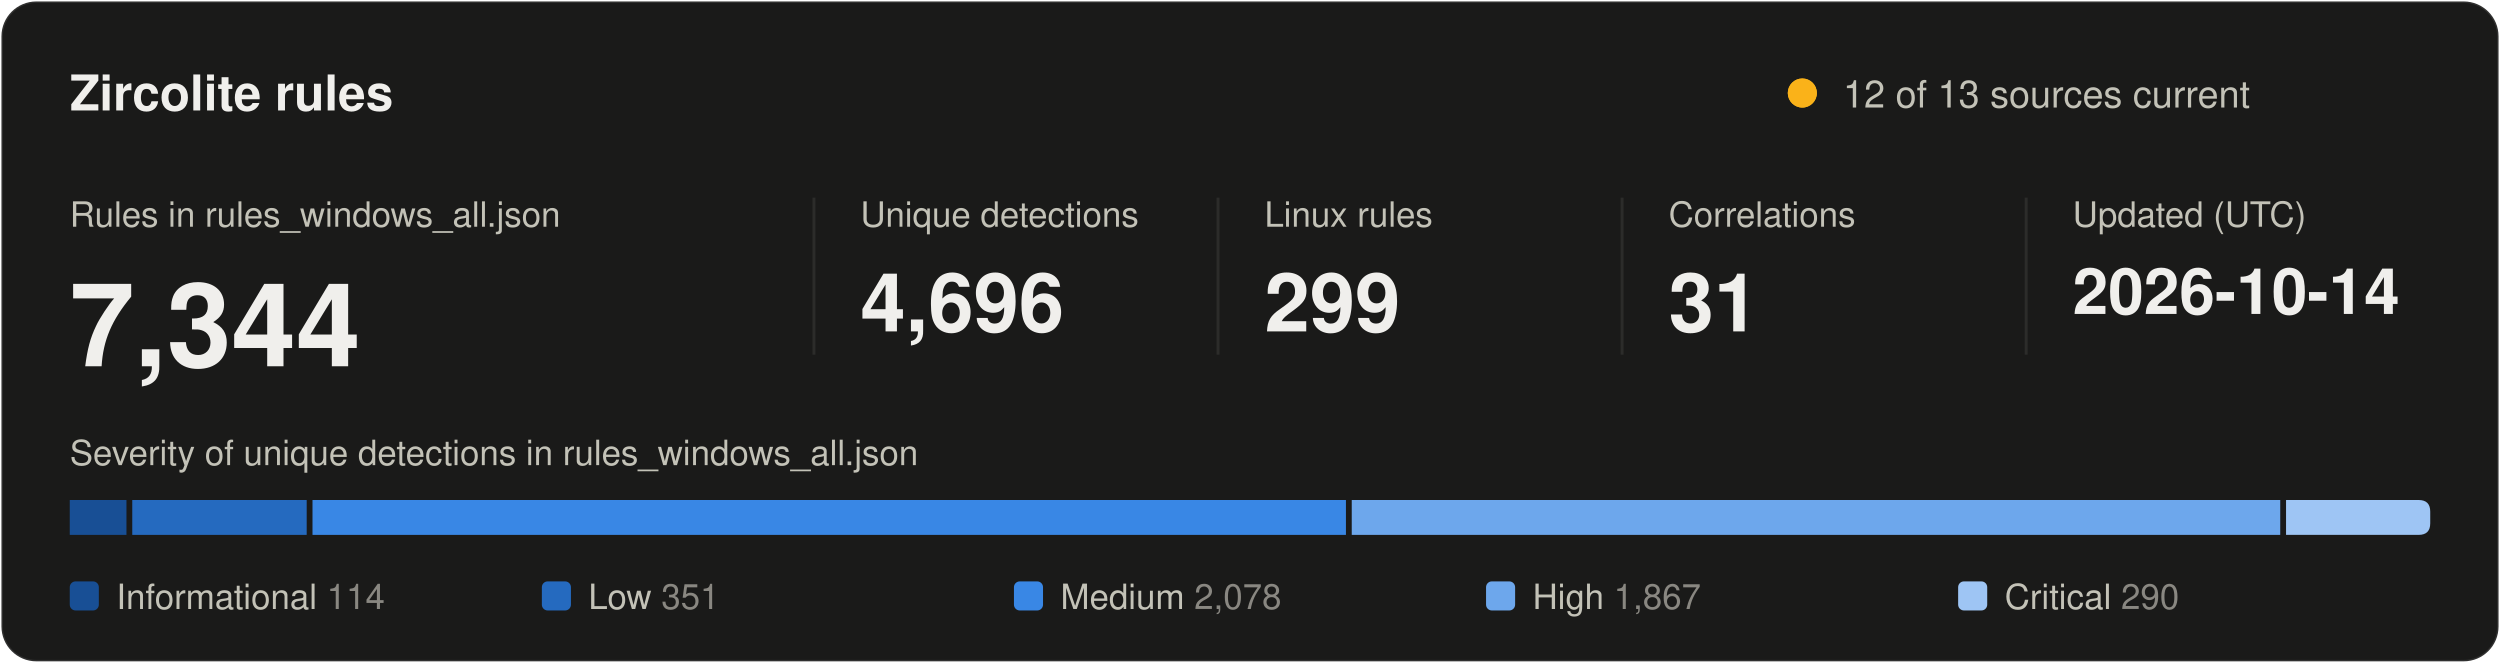
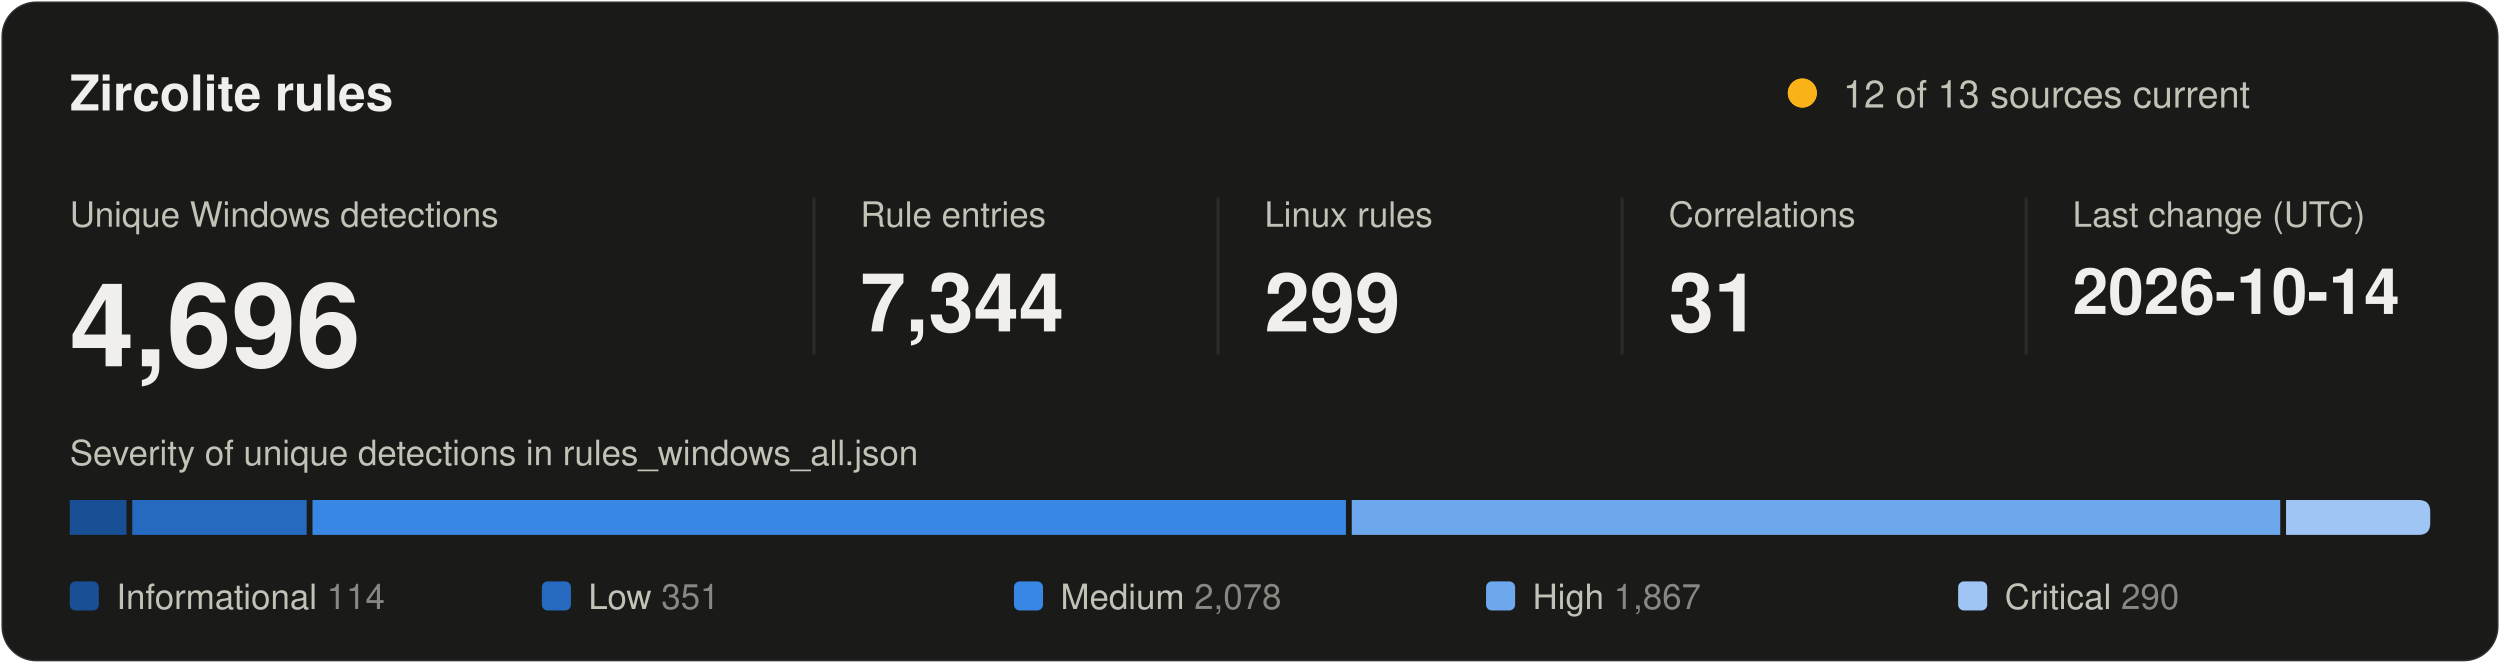
<svg xmlns="http://www.w3.org/2000/svg" width="860" height="228" viewBox="0 0 860 228" role="img" aria-labelledby="title desc">
  <style>
text { font-family: system-ui, -apple-system, "Segoe UI", Helvetica, Arial, sans-serif; fill: #f0efec; }
.secondary { fill: #c3c2b7; }
.muted { fill: #898781; }
.rise { animation: rise .7s cubic-bezier(.2,.7,.2,1) backwards; }
.grow { transform-box: fill-box; transform-origin: left center; animation: grow .9s cubic-bezier(.2,.7,.2,1) backwards; }
.fade { animation: fade .5s ease-out backwards; }
.pulse { transform-box: fill-box; transform-origin: center; animation: pulse 2.4s ease-out infinite; }
+ .draw { stroke-dasharray: 1; animation: draw .6s cubic-bezier(.2,.7,.2,1) backwards; }
@keyframes rise { from { opacity: 0; transform: translateY(8px); } }
+ @keyframes draw { from { stroke-dashoffset: 1; } }
@keyframes grow { from { transform: scaleX(0); } }
@keyframes fade { from { opacity: 0; } }
@keyframes pulse { from { opacity: .5; transform: scale(1); } to { opacity: 0; transform: scale(2.8); } }
@media (prefers-reduced-motion: reduce) { * { animation: none !important; } }
</style>
  <rect x="0.5" y="0.5" width="859" height="227" rx="12" fill="#1a1a19" stroke="rgba(255,255,255,0.10)" />
  <text x="24" y="38" font-size="17" font-weight="600">Zircolite rules</text>
  <circle class="pulse" cx="620" cy="32" r="5" fill="#fab219" />
  <circle cx="620" cy="32" r="5" fill="#fab219" />
  <text x="634" y="37" font-size="13" class="secondary">12 of 13 sources current</text>
  <g transform="translate(24 0)">
    <g class="rise" style="animation-delay:80ms">
-       <text y="78" font-size="12" class="secondary">Rules in rules_windows_all.json</text>
-       <text y="126" font-size="40" font-weight="600">7,344</text>
+       <text y="78" font-size="12" class="secondary">Unique Windows detections</text>
+       <text y="126" font-size="40" font-weight="600">4,696</text>
    </g>
  </g>
  <line x1="280" y1="68" x2="280" y2="122" stroke="#2c2c2a" />
  <g transform="translate(296 0)">
    <g class="rise" style="animation-delay:170ms">
-       <text y="78" font-size="12" class="secondary">Unique detections</text>
-       <text y="114" font-size="28" font-weight="600">4,696</text>
+       <text y="78" font-size="12" class="secondary">Rule entries</text>
+       <text y="114" font-size="28" font-weight="600">7,344</text>
    </g>
  </g>
  <line x1="419" y1="68" x2="419" y2="122" stroke="#2c2c2a" />
  <g transform="translate(435 0)">
    <g class="rise" style="animation-delay:260ms">
      <text y="78" font-size="12" class="secondary">Linux rules</text>
      <text y="114" font-size="28" font-weight="600">299</text>
    </g>
  </g>
  <line x1="558" y1="68" x2="558" y2="122" stroke="#2c2c2a" />
  <g transform="translate(574 0)">
    <g class="rise" style="animation-delay:350ms">
      <text y="78" font-size="12" class="secondary">Correlations</text>
      <text y="114" font-size="28" font-weight="600">31</text>
    </g>
  </g>
  <line x1="697" y1="68" x2="697" y2="122" stroke="#2c2c2a" />
  <g transform="translate(713 0)">
    <g class="rise" style="animation-delay:440ms">
-       <text y="78" font-size="12" class="secondary">Updated (UTC)</text>
+       <text y="78" font-size="12" class="secondary">Last change (UTC)</text>
      <text y="108" font-size="22" font-weight="600">2026-10-14</text>
    </g>
  </g>
  <text x="24" y="160" font-size="12" class="secondary">Severity of unique detections in rules_windows_all.json</text>
  <rect class="grow" style="animation-delay:500ms" x="24.0" y="172" width="19.5" height="12" fill="#184f95" />
  <rect class="grow" style="animation-delay:640ms" x="45.5" y="172" width="60.0" height="12" fill="#256abf" />
  <rect class="grow" style="animation-delay:780ms" x="107.5" y="172" width="355.5" height="12" fill="#3987e5" />
  <rect class="grow" style="animation-delay:920ms" x="465.0" y="172" width="319.4" height="12" fill="#6da7ec" />
  <path class="grow" style="animation-delay:1060ms" fill="#9ec5f4" d="M786.4 172.0H832.0Q836.0 172.0 836.0 176.0V180.0Q836.0 184.0 832.0 184.0H786.4Z" />
  <g class="fade" style="animation-delay:900ms">
    <rect x="24.0" y="200" width="10" height="10" rx="2" fill="#184f95" />
    <text x="40.0" y="209.5" font-size="12" class="secondary">Informational <tspan class="muted">114</tspan>
    </text>
  </g>
  <g class="fade" style="animation-delay:980ms">
    <rect x="186.4" y="200" width="10" height="10" rx="2" fill="#256abf" />
    <text x="202.4" y="209.5" font-size="12" class="secondary">Low <tspan class="muted">351</tspan>
    </text>
  </g>
  <g class="fade" style="animation-delay:1060ms">
    <rect x="348.8" y="200" width="10" height="10" rx="2" fill="#3987e5" />
    <text x="364.8" y="209.5" font-size="12" class="secondary">Medium <tspan class="muted">2,078</tspan>
    </text>
  </g>
  <g class="fade" style="animation-delay:1140ms">
    <rect x="511.2" y="200" width="10" height="10" rx="2" fill="#6da7ec" />
    <text x="527.2" y="209.5" font-size="12" class="secondary">High <tspan class="muted">1,867</tspan>
    </text>
  </g>
  <g class="fade" style="animation-delay:1220ms">
    <rect x="673.6" y="200" width="10" height="10" rx="2" fill="#9ec5f4" />
    <text x="689.6" y="209.5" font-size="12" class="secondary">Critical <tspan class="muted">290</tspan>
    </text>
  </g>
</svg>
